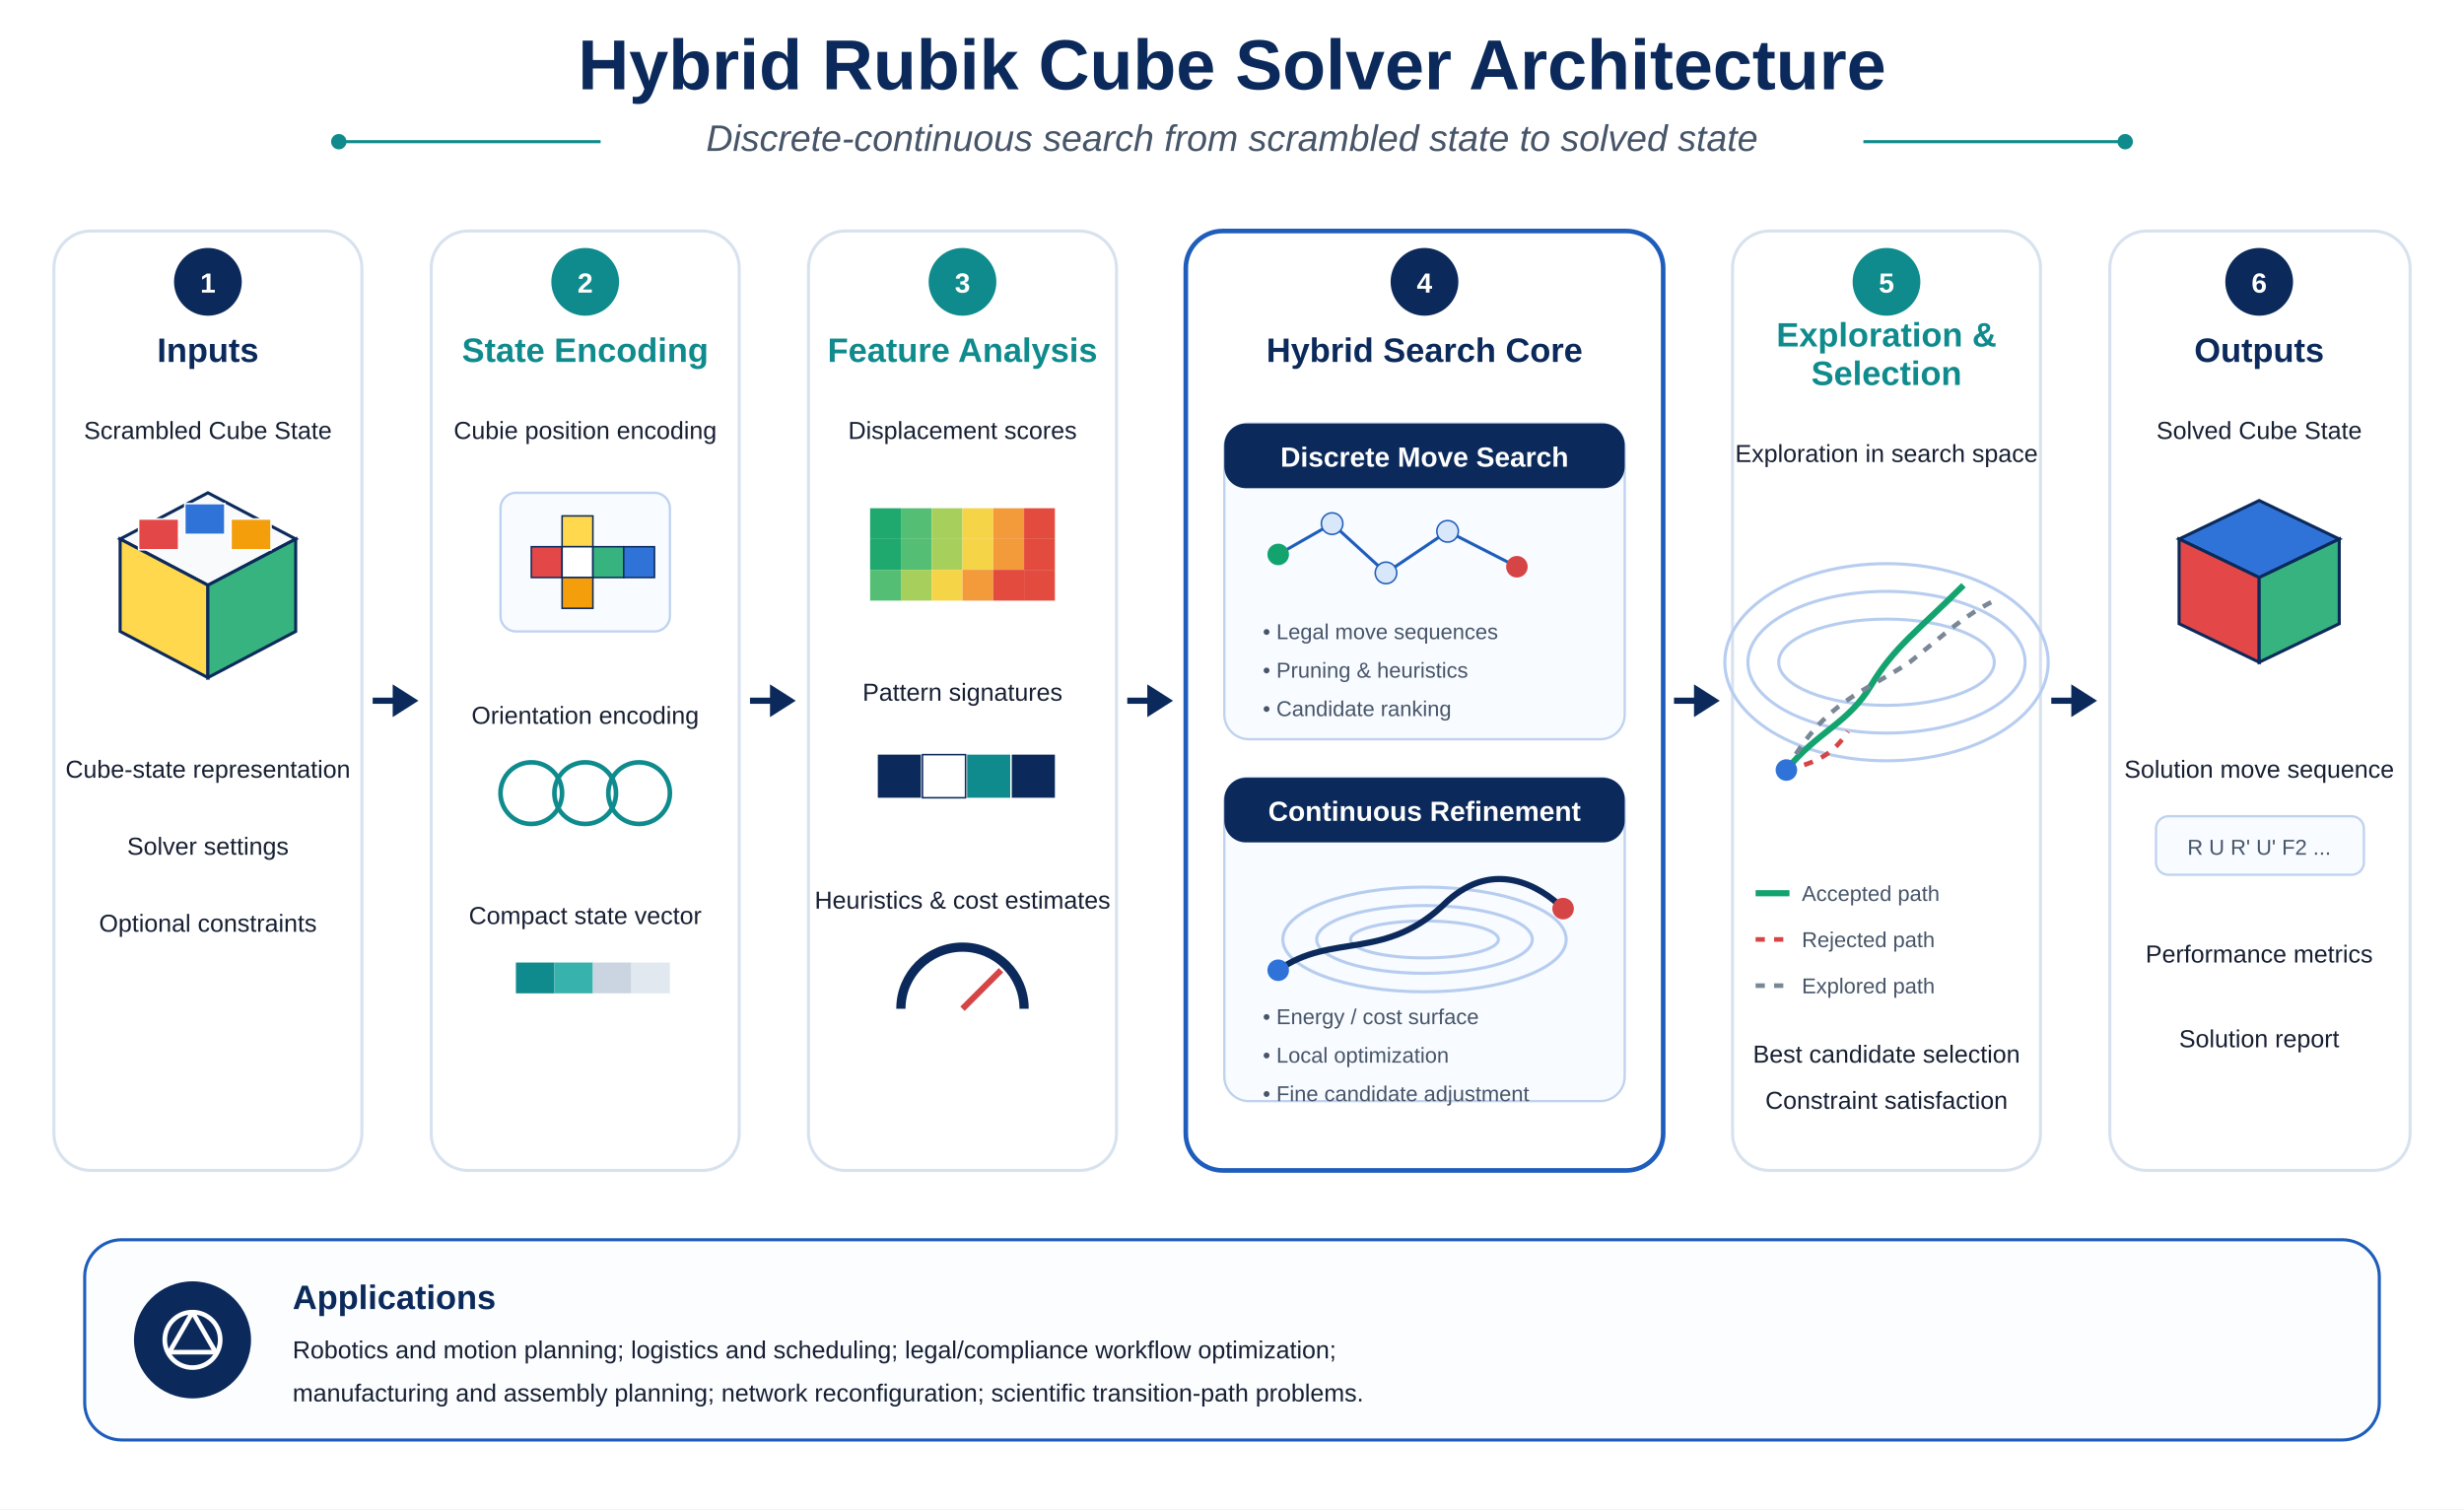
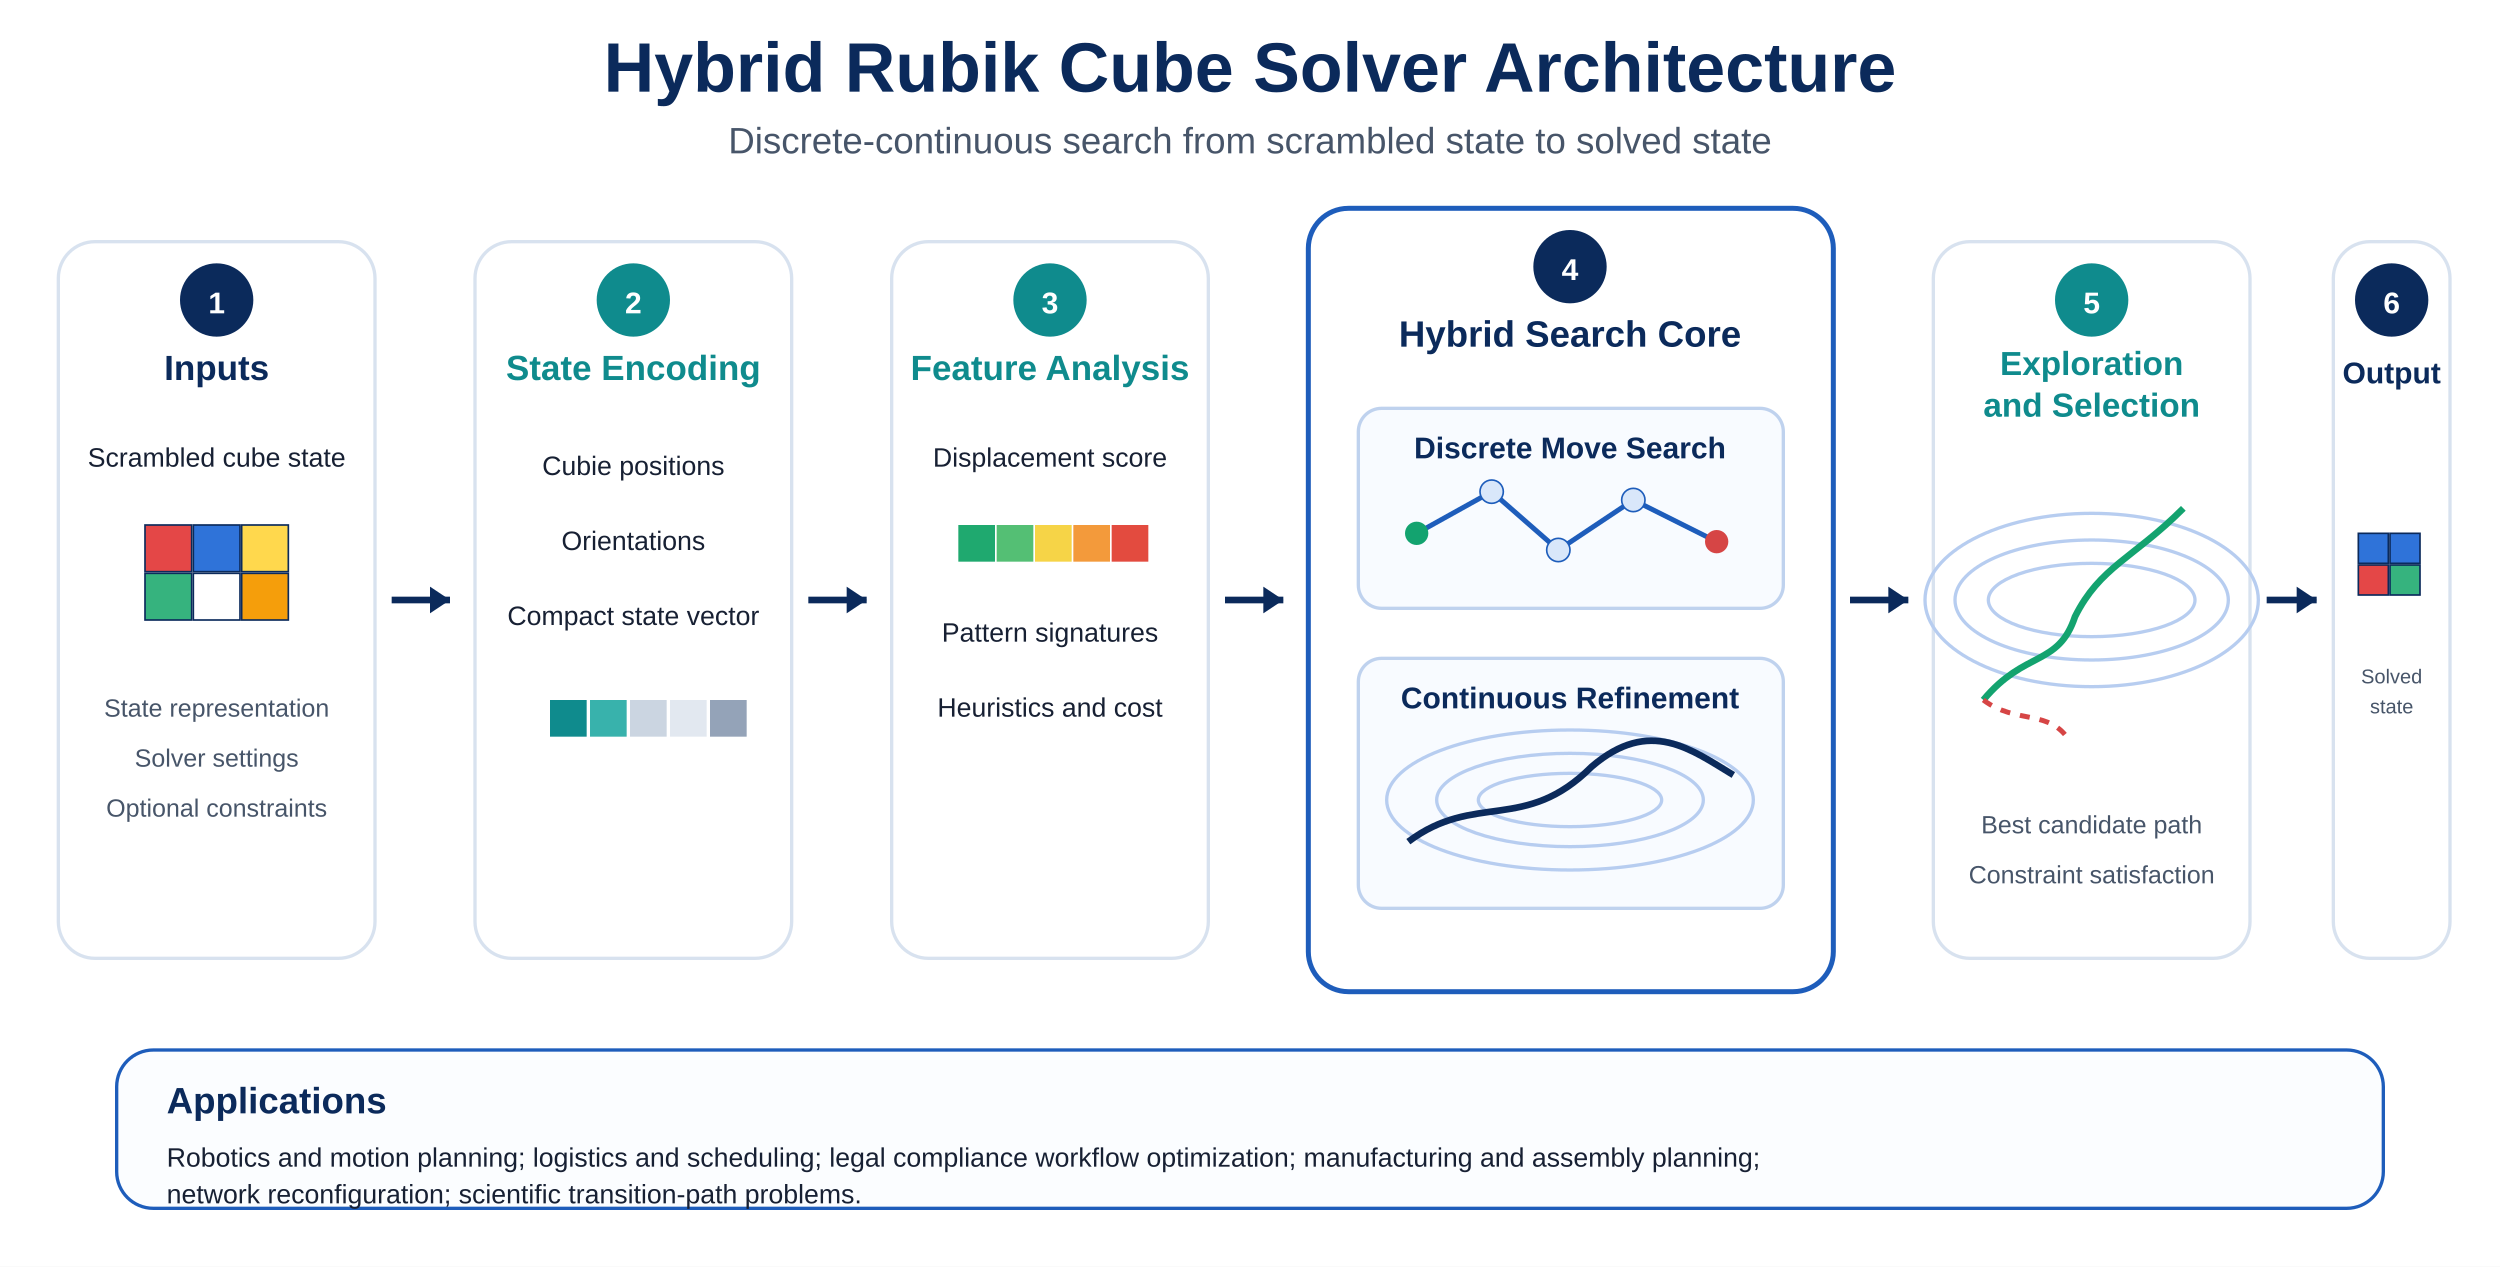
- <svg xmlns="http://www.w3.org/2000/svg" width="1600" height="980" viewBox="0 0 1600 980">
-   <rect width="1600" height="980" fill="#ffffff" />
-   <style>
-     .title{font:700 46px Arial,sans-serif;fill:#0B2A5B}
-     .sub{font:italic 24px Arial,sans-serif;fill:#475569}
-     .head{font:700 22px Arial,sans-serif;fill:#0B2A5B}
-     .headt{font:700 22px Arial,sans-serif;fill:#0F8B8D}
-     .text{font:16px Arial,sans-serif;fill:#172033}
-     .small{font:14px Arial,sans-serif;fill:#475569}
-     .num{font:700 18px Arial,sans-serif;fill:#ffffff}
-     .panel{fill:#ffffff;stroke:#D8E2EF;stroke-width:2}
-     .core{fill:#ffffff;stroke:#1E5DBB;stroke-width:3}
-     .inner{fill:#F8FBFF;stroke:#BFD2EE;stroke-width:1.5}
-   </style>
-   <text x="800" y="58" text-anchor="middle" class="title">Hybrid Rubik Cube Solver Architecture</text>
-   <text x="800" y="98" text-anchor="middle" class="sub">Discrete-continuous search from scrambled state to solved state</text>
-   <line x1="220" y1="92" x2="390" y2="92" stroke="#0F8B8D" stroke-width="2" />
-   <circle cx="220" cy="92" r="5" fill="#0F8B8D" />
-   <line x1="1210" y1="92" x2="1380" y2="92" stroke="#0F8B8D" stroke-width="2" />
-   <circle cx="1380" cy="92" r="5" fill="#0F8B8D" />
-   <rect x="35" y="150" width="200" height="610" rx="24" class="panel" />
-   <circle cx="135" cy="183" r="22" fill="#0B2A5B" />
-   <text x="135" y="190" text-anchor="middle" class="num">1</text>
-   <text x="135" y="235" text-anchor="middle" class="head">Inputs</text>
-   <rect x="280" y="150" width="200" height="610" rx="24" class="panel" />
-   <circle cx="380" cy="183" r="22" fill="#0F8B8D" />
-   <text x="380" y="190" text-anchor="middle" class="num">2</text>
-   <text x="380" y="235" text-anchor="middle" class="headt">State Encoding</text>
-   <rect x="525" y="150" width="200" height="610" rx="24" class="panel" />
-   <circle cx="625" cy="183" r="22" fill="#0F8B8D" />
-   <text x="625" y="190" text-anchor="middle" class="num">3</text>
-   <text x="625" y="235" text-anchor="middle" class="headt">Feature Analysis</text>
-   <rect x="770" y="150" width="310" height="610" rx="24" class="core" />
-   <circle cx="925" cy="183" r="22" fill="#0B2A5B" />
-   <text x="925" y="190" text-anchor="middle" class="num">4</text>
-   <text x="925" y="235" text-anchor="middle" class="head">Hybrid Search Core</text>
-   <rect x="1125" y="150" width="200" height="610" rx="24" class="panel" />
-   <circle cx="1225" cy="183" r="22" fill="#0F8B8D" />
-   <text x="1225" y="190" text-anchor="middle" class="num">5</text>
-   <text x="1225" y="225" text-anchor="middle" class="headt">Exploration &amp;</text>
-   <text x="1225" y="250" text-anchor="middle" class="headt">Selection</text>
-   <rect x="1370" y="150" width="195" height="610" rx="24" class="panel" />
-   <circle cx="1467" cy="183" r="22" fill="#0B2A5B" />
-   <text x="1467" y="190" text-anchor="middle" class="num">6</text>
-   <text x="1467" y="235" text-anchor="middle" class="head">Outputs</text>
-   <g stroke="#0B2A5B" fill="#0B2A5B" stroke-width="4">
-     <line x1="242" y1="455" x2="268" y2="455" />
-     <polygon points="268,455 257,448 257,462" />
-     <line x1="487" y1="455" x2="513" y2="455" />
-     <polygon points="513,455 502,448 502,462" />
-     <line x1="732" y1="455" x2="758" y2="455" />
-     <polygon points="758,455 747,448 747,462" />
-     <line x1="1087" y1="455" x2="1113" y2="455" />
-     <polygon points="1113,455 1102,448 1102,462" />
-     <line x1="1332" y1="455" x2="1358" y2="455" />
-     <polygon points="1358,455 1347,448 1347,462" />
-   </g>
-   <text x="135" y="285" text-anchor="middle" class="text">Scrambled Cube State</text>
-   <polygon points="78,350 135,320 192,350 135,380" fill="#F8FAFC" stroke="#0B2A5B" stroke-width="2" />
-   <polygon points="78,350 135,380 135,440 78,410" fill="#FFD84D" stroke="#0B2A5B" stroke-width="2" />
-   <polygon points="135,380 192,350 192,410 135,440" fill="#36B37E" stroke="#0B2A5B" stroke-width="2" />
-   <rect x="90" y="337" width="26" height="20" fill="#E44747" stroke="#ffffff" />
-   <rect x="120" y="327" width="26" height="20" fill="#2F73D9" stroke="#ffffff" />
-   <rect x="150" y="337" width="26" height="20" fill="#F59E0B" stroke="#ffffff" />
-   <text x="135" y="505" text-anchor="middle" class="text">Cube-state representation</text>
-   <text x="135" y="555" text-anchor="middle" class="text">Solver settings</text>
-   <text x="135" y="605" text-anchor="middle" class="text">Optional constraints</text>
-   <text x="380" y="285" text-anchor="middle" class="text">Cubie position encoding</text>
-   <rect x="325" y="320" width="110" height="90" rx="10" class="inner" />
-   <rect x="365" y="335" width="20" height="20" fill="#FFD84D" stroke="#0B2A5B" />
-   <rect x="345" y="355" width="20" height="20" fill="#E44747" stroke="#0B2A5B" />
-   <rect x="365" y="355" width="20" height="20" fill="#FFFFFF" stroke="#0B2A5B" />
-   <rect x="385" y="355" width="20" height="20" fill="#36B37E" stroke="#0B2A5B" />
-   <rect x="405" y="355" width="20" height="20" fill="#2F73D9" stroke="#0B2A5B" />
-   <rect x="365" y="375" width="20" height="20" fill="#F59E0B" stroke="#0B2A5B" />
-   <text x="380" y="470" text-anchor="middle" class="text">Orientation encoding</text>
-   <circle cx="345" cy="515" r="20" fill="none" stroke="#0F8B8D" stroke-width="3" />
-   <circle cx="380" cy="515" r="20" fill="none" stroke="#0F8B8D" stroke-width="3" />
-   <circle cx="415" cy="515" r="20" fill="none" stroke="#0F8B8D" stroke-width="3" />
-   <text x="380" y="600" text-anchor="middle" class="text">Compact state vector</text>
-   <rect x="335" y="625" width="25" height="20" fill="#0F8B8D" />
-   <rect x="360" y="625" width="25" height="20" fill="#38B2AC" />
-   <rect x="385" y="625" width="25" height="20" fill="#CBD5E1" />
-   <rect x="410" y="625" width="25" height="20" fill="#E2E8F0" />
-   <text x="625" y="285" text-anchor="middle" class="text">Displacement scores</text>
-   <g>
-     <rect x="565" y="330" width="20" height="20" fill="#1FA96F" />
-     <rect x="585" y="330" width="20" height="20" fill="#54BF74" />
-     <rect x="605" y="330" width="20" height="20" fill="#A7CF5B" />
-     <rect x="625" y="330" width="20" height="20" fill="#F6D447" />
-     <rect x="645" y="330" width="20" height="20" fill="#F39A3B" />
-     <rect x="665" y="330" width="20" height="20" fill="#E34B3F" />
-     <rect x="565" y="350" width="20" height="20" fill="#1FA96F" />
-     <rect x="585" y="350" width="20" height="20" fill="#54BF74" />
-     <rect x="605" y="350" width="20" height="20" fill="#A7CF5B" />
-     <rect x="625" y="350" width="20" height="20" fill="#F6D447" />
-     <rect x="645" y="350" width="20" height="20" fill="#F39A3B" />
-     <rect x="665" y="350" width="20" height="20" fill="#E34B3F" />
-     <rect x="565" y="370" width="20" height="20" fill="#54BF74" />
-     <rect x="585" y="370" width="20" height="20" fill="#A7CF5B" />
-     <rect x="605" y="370" width="20" height="20" fill="#F6D447" />
-     <rect x="625" y="370" width="20" height="20" fill="#F39A3B" />
-     <rect x="645" y="370" width="20" height="20" fill="#E34B3F" />
-     <rect x="665" y="370" width="20" height="20" fill="#E34B3F" />
-   </g>
-   <text x="625" y="455" text-anchor="middle" class="text">Pattern signatures</text>
-   <rect x="570" y="490" width="28" height="28" fill="#0B2A5B" />
-   <rect x="599" y="490" width="28" height="28" fill="#FFFFFF" stroke="#0B2A5B" />
-   <rect x="628" y="490" width="28" height="28" fill="#0F8B8D" />
-   <rect x="657" y="490" width="28" height="28" fill="#0B2A5B" />
-   <text x="625" y="590" text-anchor="middle" class="text">Heuristics &amp; cost estimates</text>
-   <path d="M585 655 A40 40 0 0 1 665 655" fill="none" stroke="#0B2A5B" stroke-width="6" />
-   <line x1="625" y1="655" x2="650" y2="630" stroke="#D64545" stroke-width="4" />
-   <rect x="795" y="275" width="260" height="205" rx="16" class="inner" />
-   <rect x="795" y="275" width="260" height="42" rx="14" fill="#0B2A5B" />
-   <text x="925" y="303" text-anchor="middle" class="num">Discrete Move Search</text>
-   <line x1="830" y1="360" x2="865" y2="340" stroke="#1E5DBB" stroke-width="2" />
-   <line x1="865" y1="340" x2="900" y2="372" stroke="#1E5DBB" stroke-width="2" />
-   <line x1="900" y1="372" x2="940" y2="345" stroke="#1E5DBB" stroke-width="2" />
-   <line x1="940" y1="345" x2="985" y2="368" stroke="#1E5DBB" stroke-width="2" />
-   <circle cx="830" cy="360" r="7" fill="#13A36F" />
-   <circle cx="865" cy="340" r="7" fill="#D9E7FA" stroke="#1E5DBB" />
-   <circle cx="900" cy="372" r="7" fill="#D9E7FA" stroke="#1E5DBB" />
-   <circle cx="940" cy="345" r="7" fill="#D9E7FA" stroke="#1E5DBB" />
-   <circle cx="985" cy="368" r="7" fill="#D64545" />
-   <text x="820" y="415" class="small">• Legal move sequences</text>
-   <text x="820" y="440" class="small">• Pruning &amp; heuristics</text>
-   <text x="820" y="465" class="small">• Candidate ranking</text>
-   <rect x="795" y="505" width="260" height="210" rx="16" class="inner" />
-   <rect x="795" y="505" width="260" height="42" rx="14" fill="#0B2A5B" />
-   <text x="925" y="533" text-anchor="middle" class="num">Continuous Refinement</text>
-   <ellipse cx="925" cy="610" rx="48" ry="12" fill="none" stroke="#B7CDF0" stroke-width="2" />
-   <ellipse cx="925" cy="610" rx="70" ry="22" fill="none" stroke="#B7CDF0" stroke-width="2" />
-   <ellipse cx="925" cy="610" rx="92" ry="34" fill="none" stroke="#B7CDF0" stroke-width="2" />
-   <path d="M830 630 C865 605 900 625 940 585 C970 558 1000 575 1015 590" fill="none" stroke="#0B2A5B" stroke-width="4" />
-   <circle cx="830" cy="630" r="7" fill="#2F73D9" />
-   <circle cx="1015" cy="590" r="7" fill="#D64545" />
-   <text x="820" y="665" class="small">• Energy / cost surface</text>
-   <text x="820" y="690" class="small">• Local optimization</text>
-   <text x="820" y="715" class="small">• Fine candidate adjustment</text>
-   <text x="1225" y="300" text-anchor="middle" class="text">Exploration in search space</text>
-   <ellipse cx="1225" cy="430" rx="70" ry="28" fill="none" stroke="#B7CDF0" stroke-width="2" />
-   <ellipse cx="1225" cy="430" rx="90" ry="46" fill="none" stroke="#B7CDF0" stroke-width="2" />
-   <ellipse cx="1225" cy="430" rx="105" ry="64" fill="none" stroke="#B7CDF0" stroke-width="2" />
-   <path d="M1160 500 C1180 475 1200 470 1215 445 C1230 420 1245 410 1275 380" fill="none" stroke="#13A36F" stroke-width="4" />
-   <path d="M1160 500 C1180 495 1190 490 1200 475" fill="none" stroke="#D64545" stroke-width="3" stroke-dasharray="6 6" />
-   <path d="M1160 500 C1185 455 1210 450 1240 430 C1265 410 1275 400 1295 390" fill="none" stroke="#7A8797" stroke-width="3" stroke-dasharray="6 6" />
-   <circle cx="1160" cy="500" r="7" fill="#2F73D9" />
-   <text x="1170" y="585" class="small">Accepted path</text>
-   <line x1="1140" y1="580" x2="1162" y2="580" stroke="#13A36F" stroke-width="4" />
-   <text x="1170" y="615" class="small">Rejected path</text>
-   <line x1="1140" y1="610" x2="1162" y2="610" stroke="#D64545" stroke-width="3" stroke-dasharray="6 6" />
-   <text x="1170" y="645" class="small">Explored path</text>
-   <line x1="1140" y1="640" x2="1162" y2="640" stroke="#7A8797" stroke-width="3" stroke-dasharray="6 6" />
-   <text x="1225" y="690" text-anchor="middle" class="text">Best candidate selection</text>
-   <text x="1225" y="720" text-anchor="middle" class="text">Constraint satisfaction</text>
-   <text x="1467" y="285" text-anchor="middle" class="text">Solved Cube State</text>
-   <polygon points="1415,350 1467,325 1519,350 1467,375" fill="#2F73D9" stroke="#0B2A5B" stroke-width="2" />
-   <polygon points="1415,350 1467,375 1467,430 1415,405" fill="#E44747" stroke="#0B2A5B" stroke-width="2" />
-   <polygon points="1467,375 1519,350 1519,405 1467,430" fill="#36B37E" stroke="#0B2A5B" stroke-width="2" />
-   <text x="1467" y="505" text-anchor="middle" class="text">Solution move sequence</text>
-   <rect x="1400" y="530" width="135" height="38" rx="8" class="inner" />
-   <text x="1467" y="555" text-anchor="middle" class="small">R U R' U' F2 ...</text>
-   <text x="1467" y="625" text-anchor="middle" class="text">Performance metrics</text>
-   <text x="1467" y="680" text-anchor="middle" class="text">Solution report</text>
-   <rect x="55" y="805" width="1490" height="130" rx="24" fill="#FBFDFF" stroke="#1E5DBB" stroke-width="2" />
-   <circle cx="125" cy="870" r="38" fill="#0B2A5B" />
-   <circle cx="125" cy="870" r="18" fill="none" stroke="#FFFFFF" stroke-width="3" />
-   <line x1="125" y1="852" x2="140" y2="878" stroke="#FFFFFF" stroke-width="3" />
-   <line x1="125" y1="852" x2="110" y2="878" stroke="#FFFFFF" stroke-width="3" />
-   <line x1="110" y1="878" x2="140" y2="878" stroke="#FFFFFF" stroke-width="3" />
-   <text x="190" y="850" class="head">Applications</text>
-   <text x="190" y="882" class="text">Robotics and motion planning; logistics and scheduling; legal/compliance workflow optimization;</text>
-   <text x="190" y="910" class="text">manufacturing and assembly planning; network reconfiguration; scientific transition-path problems.</text>
+ <svg xmlns="http://www.w3.org/2000/svg" width="1500" height="760" viewBox="0 0 1500 760">
+   <rect x="0" y="0" width="1500" height="760" fill="#ffffff" />
+   <text x="750" y="55" text-anchor="middle" font-family="Arial, sans-serif" font-size="42" font-weight="700" fill="#0B2A5B">Hybrid Rubik Cube Solver Architecture</text>
+   <text x="750" y="92" text-anchor="middle" font-family="Arial, sans-serif" font-size="22" fill="#475569">Discrete-continuous search from scrambled state to solved state</text>
+   <rect x="35" y="145" width="190" height="430" rx="22" fill="#ffffff" stroke="#D8E2EF" stroke-width="2" />
+   <circle cx="130" cy="180" r="22" fill="#0B2A5B" />
+   <text x="130" y="188" text-anchor="middle" font-family="Arial, sans-serif" font-size="18" font-weight="700" fill="#ffffff">1</text>
+   <text x="130" y="228" text-anchor="middle" font-family="Arial, sans-serif" font-size="21" font-weight="700" fill="#0B2A5B">Inputs</text>
+   <text x="130" y="280" text-anchor="middle" font-family="Arial, sans-serif" font-size="16" fill="#172033">Scrambled cube state</text>
+   <rect x="87" y="315" width="28" height="28" fill="#E44747" stroke="#0B2A5B" />
+   <rect x="116" y="315" width="28" height="28" fill="#2F73D9" stroke="#0B2A5B" />
+   <rect x="145" y="315" width="28" height="28" fill="#FFD84D" stroke="#0B2A5B" />
+   <rect x="87" y="344" width="28" height="28" fill="#36B37E" stroke="#0B2A5B" />
+   <rect x="116" y="344" width="28" height="28" fill="#FFFFFF" stroke="#0B2A5B" />
+   <rect x="145" y="344" width="28" height="28" fill="#F59E0B" stroke="#0B2A5B" />
+   <text x="130" y="430" text-anchor="middle" font-family="Arial, sans-serif" font-size="15" fill="#475569">State representation</text>
+   <text x="130" y="460" text-anchor="middle" font-family="Arial, sans-serif" font-size="15" fill="#475569">Solver settings</text>
+   <text x="130" y="490" text-anchor="middle" font-family="Arial, sans-serif" font-size="15" fill="#475569">Optional constraints</text>
+   <line x1="235" y1="360" x2="270" y2="360" stroke="#0B2A5B" stroke-width="4" />
+   <polygon points="270,360 258,352 258,368" fill="#0B2A5B" />
+   <rect x="285" y="145" width="190" height="430" rx="22" fill="#ffffff" stroke="#D8E2EF" stroke-width="2" />
+   <circle cx="380" cy="180" r="22" fill="#0F8B8D" />
+   <text x="380" y="188" text-anchor="middle" font-family="Arial, sans-serif" font-size="18" font-weight="700" fill="#ffffff">2</text>
+   <text x="380" y="228" text-anchor="middle" font-family="Arial, sans-serif" font-size="21" font-weight="700" fill="#0F8B8D">State Encoding</text>
+   <text x="380" y="285" text-anchor="middle" font-family="Arial, sans-serif" font-size="16" fill="#172033">Cubie positions</text>
+   <text x="380" y="330" text-anchor="middle" font-family="Arial, sans-serif" font-size="16" fill="#172033">Orientations</text>
+   <text x="380" y="375" text-anchor="middle" font-family="Arial, sans-serif" font-size="16" fill="#172033">Compact state vector</text>
+   <rect x="330" y="420" width="22" height="22" fill="#0F8B8D" />
+   <rect x="354" y="420" width="22" height="22" fill="#38B2AC" />
+   <rect x="378" y="420" width="22" height="22" fill="#CBD5E1" />
+   <rect x="402" y="420" width="22" height="22" fill="#E2E8F0" />
+   <rect x="426" y="420" width="22" height="22" fill="#94A3B8" />
+   <line x1="485" y1="360" x2="520" y2="360" stroke="#0B2A5B" stroke-width="4" />
+   <polygon points="520,360 508,352 508,368" fill="#0B2A5B" />
+   <rect x="535" y="145" width="190" height="430" rx="22" fill="#ffffff" stroke="#D8E2EF" stroke-width="2" />
+   <circle cx="630" cy="180" r="22" fill="#0F8B8D" />
+   <text x="630" y="188" text-anchor="middle" font-family="Arial, sans-serif" font-size="18" font-weight="700" fill="#ffffff">3</text>
+   <text x="630" y="228" text-anchor="middle" font-family="Arial, sans-serif" font-size="21" font-weight="700" fill="#0F8B8D">Feature Analysis</text>
+   <text x="630" y="280" text-anchor="middle" font-family="Arial, sans-serif" font-size="16" fill="#172033">Displacement score</text>
+   <rect x="575" y="315" width="22" height="22" fill="#1FA96F" />
+   <rect x="598" y="315" width="22" height="22" fill="#54BF74" />
+   <rect x="621" y="315" width="22" height="22" fill="#F6D447" />
+   <rect x="644" y="315" width="22" height="22" fill="#F39A3B" />
+   <rect x="667" y="315" width="22" height="22" fill="#E34B3F" />
+   <text x="630" y="385" text-anchor="middle" font-family="Arial, sans-serif" font-size="16" fill="#172033">Pattern signatures</text>
+   <text x="630" y="430" text-anchor="middle" font-family="Arial, sans-serif" font-size="16" fill="#172033">Heuristics and cost</text>
+   <line x1="735" y1="360" x2="770" y2="360" stroke="#0B2A5B" stroke-width="4" />
+   <polygon points="770,360 758,352 758,368" fill="#0B2A5B" />
+   <rect x="785" y="125" width="315" height="470" rx="24" fill="#ffffff" stroke="#1E5DBB" stroke-width="3" />
+   <circle cx="942" cy="160" r="22" fill="#0B2A5B" />
+   <text x="942" y="168" text-anchor="middle" font-family="Arial, sans-serif" font-size="18" font-weight="700" fill="#ffffff">4</text>
+   <text x="942" y="208" text-anchor="middle" font-family="Arial, sans-serif" font-size="22" font-weight="700" fill="#0B2A5B">Hybrid Search Core</text>
+   <rect x="815" y="245" width="255" height="120" rx="14" fill="#F8FBFF" stroke="#BFD2EE" stroke-width="2" />
+   <text x="942" y="275" text-anchor="middle" font-family="Arial, sans-serif" font-size="18" font-weight="700" fill="#0B2A5B">Discrete Move Search</text>
+   <line x1="850" y1="320" x2="895" y2="295" stroke="#1E5DBB" stroke-width="3" />
+   <line x1="895" y1="295" x2="935" y2="330" stroke="#1E5DBB" stroke-width="3" />
+   <line x1="935" y1="330" x2="980" y2="300" stroke="#1E5DBB" stroke-width="3" />
+   <line x1="980" y1="300" x2="1030" y2="325" stroke="#1E5DBB" stroke-width="3" />
+   <circle cx="850" cy="320" r="7" fill="#13A36F" />
+   <circle cx="895" cy="295" r="7" fill="#D9E7FA" stroke="#1E5DBB" />
+   <circle cx="935" cy="330" r="7" fill="#D9E7FA" stroke="#1E5DBB" />
+   <circle cx="980" cy="300" r="7" fill="#D9E7FA" stroke="#1E5DBB" />
+   <circle cx="1030" cy="325" r="7" fill="#D64545" />
+   <rect x="815" y="395" width="255" height="150" rx="14" fill="#F8FBFF" stroke="#BFD2EE" stroke-width="2" />
+   <text x="942" y="425" text-anchor="middle" font-family="Arial, sans-serif" font-size="18" font-weight="700" fill="#0B2A5B">Continuous Refinement</text>
+   <ellipse cx="942" cy="480" rx="55" ry="16" fill="none" stroke="#B7CDF0" stroke-width="2" />
+   <ellipse cx="942" cy="480" rx="80" ry="28" fill="none" stroke="#B7CDF0" stroke-width="2" />
+   <ellipse cx="942" cy="480" rx="110" ry="42" fill="none" stroke="#B7CDF0" stroke-width="2" />
+   <path d="M845 505 C885 475 915 500 955 460 C990 430 1015 450 1040 465" fill="none" stroke="#0B2A5B" stroke-width="4" />
+   <line x1="1110" y1="360" x2="1145" y2="360" stroke="#0B2A5B" stroke-width="4" />
+   <polygon points="1145,360 1133,352 1133,368" fill="#0B2A5B" />
+   <rect x="1160" y="145" width="190" height="430" rx="22" fill="#ffffff" stroke="#D8E2EF" stroke-width="2" />
+   <circle cx="1255" cy="180" r="22" fill="#0F8B8D" />
+   <text x="1255" y="188" text-anchor="middle" font-family="Arial, sans-serif" font-size="18" font-weight="700" fill="#ffffff">5</text>
+   <text x="1255" y="225" text-anchor="middle" font-family="Arial, sans-serif" font-size="20" font-weight="700" fill="#0F8B8D">Exploration</text>
+   <text x="1255" y="250" text-anchor="middle" font-family="Arial, sans-serif" font-size="20" font-weight="700" fill="#0F8B8D">and Selection</text>
+   <ellipse cx="1255" cy="360" rx="62" ry="22" fill="none" stroke="#B7CDF0" stroke-width="2" />
+   <ellipse cx="1255" cy="360" rx="82" ry="36" fill="none" stroke="#B7CDF0" stroke-width="2" />
+   <ellipse cx="1255" cy="360" rx="100" ry="52" fill="none" stroke="#B7CDF0" stroke-width="2" />
+   <path d="M1190 420 C1215 390 1235 400 1245 370 C1260 340 1280 335 1310 305" fill="none" stroke="#13A36F" stroke-width="4" />
+   <path d="M1190 420 C1210 435 1230 425 1242 445" fill="none" stroke="#D64545" stroke-width="3" stroke-dasharray="6 6" />
+   <text x="1255" y="500" text-anchor="middle" font-family="Arial, sans-serif" font-size="15" fill="#475569">Best candidate path</text>
+   <text x="1255" y="530" text-anchor="middle" font-family="Arial, sans-serif" font-size="15" fill="#475569">Constraint satisfaction</text>
+   <line x1="1360" y1="360" x2="1390" y2="360" stroke="#0B2A5B" stroke-width="4" />
+   <polygon points="1390,360 1378,352 1378,368" fill="#0B2A5B" />
+   <rect x="1400" y="145" width="70" height="430" rx="22" fill="#ffffff" stroke="#D8E2EF" stroke-width="2" />
+   <circle cx="1435" cy="180" r="22" fill="#0B2A5B" />
+   <text x="1435" y="188" text-anchor="middle" font-family="Arial, sans-serif" font-size="18" font-weight="700" fill="#ffffff">6</text>
+   <text x="1435" y="230" text-anchor="middle" font-family="Arial, sans-serif" font-size="18" font-weight="700" fill="#0B2A5B">Output</text>
+   <rect x="1415" y="320" width="18" height="18" fill="#2F73D9" stroke="#0B2A5B" />
+   <rect x="1434" y="320" width="18" height="18" fill="#2F73D9" stroke="#0B2A5B" />
+   <rect x="1415" y="339" width="18" height="18" fill="#E44747" stroke="#0B2A5B" />
+   <rect x="1434" y="339" width="18" height="18" fill="#36B37E" stroke="#0B2A5B" />
+   <text x="1435" y="410" text-anchor="middle" font-family="Arial, sans-serif" font-size="12" fill="#475569">Solved</text>
+   <text x="1435" y="428" text-anchor="middle" font-family="Arial, sans-serif" font-size="12" fill="#475569">state</text>
+   <rect x="70" y="630" width="1360" height="95" rx="22" fill="#FBFDFF" stroke="#1E5DBB" stroke-width="2" />
+   <text x="100" y="668" font-family="Arial, sans-serif" font-size="22" font-weight="700" fill="#0B2A5B">Applications</text>
+   <text x="100" y="700" font-family="Arial, sans-serif" font-size="16" fill="#172033">Robotics and motion planning; logistics and scheduling; legal compliance workflow optimization; manufacturing and assembly planning;</text>
+   <text x="100" y="722" font-family="Arial, sans-serif" font-size="16" fill="#172033">network reconfiguration; scientific transition-path problems.</text>
</svg>
